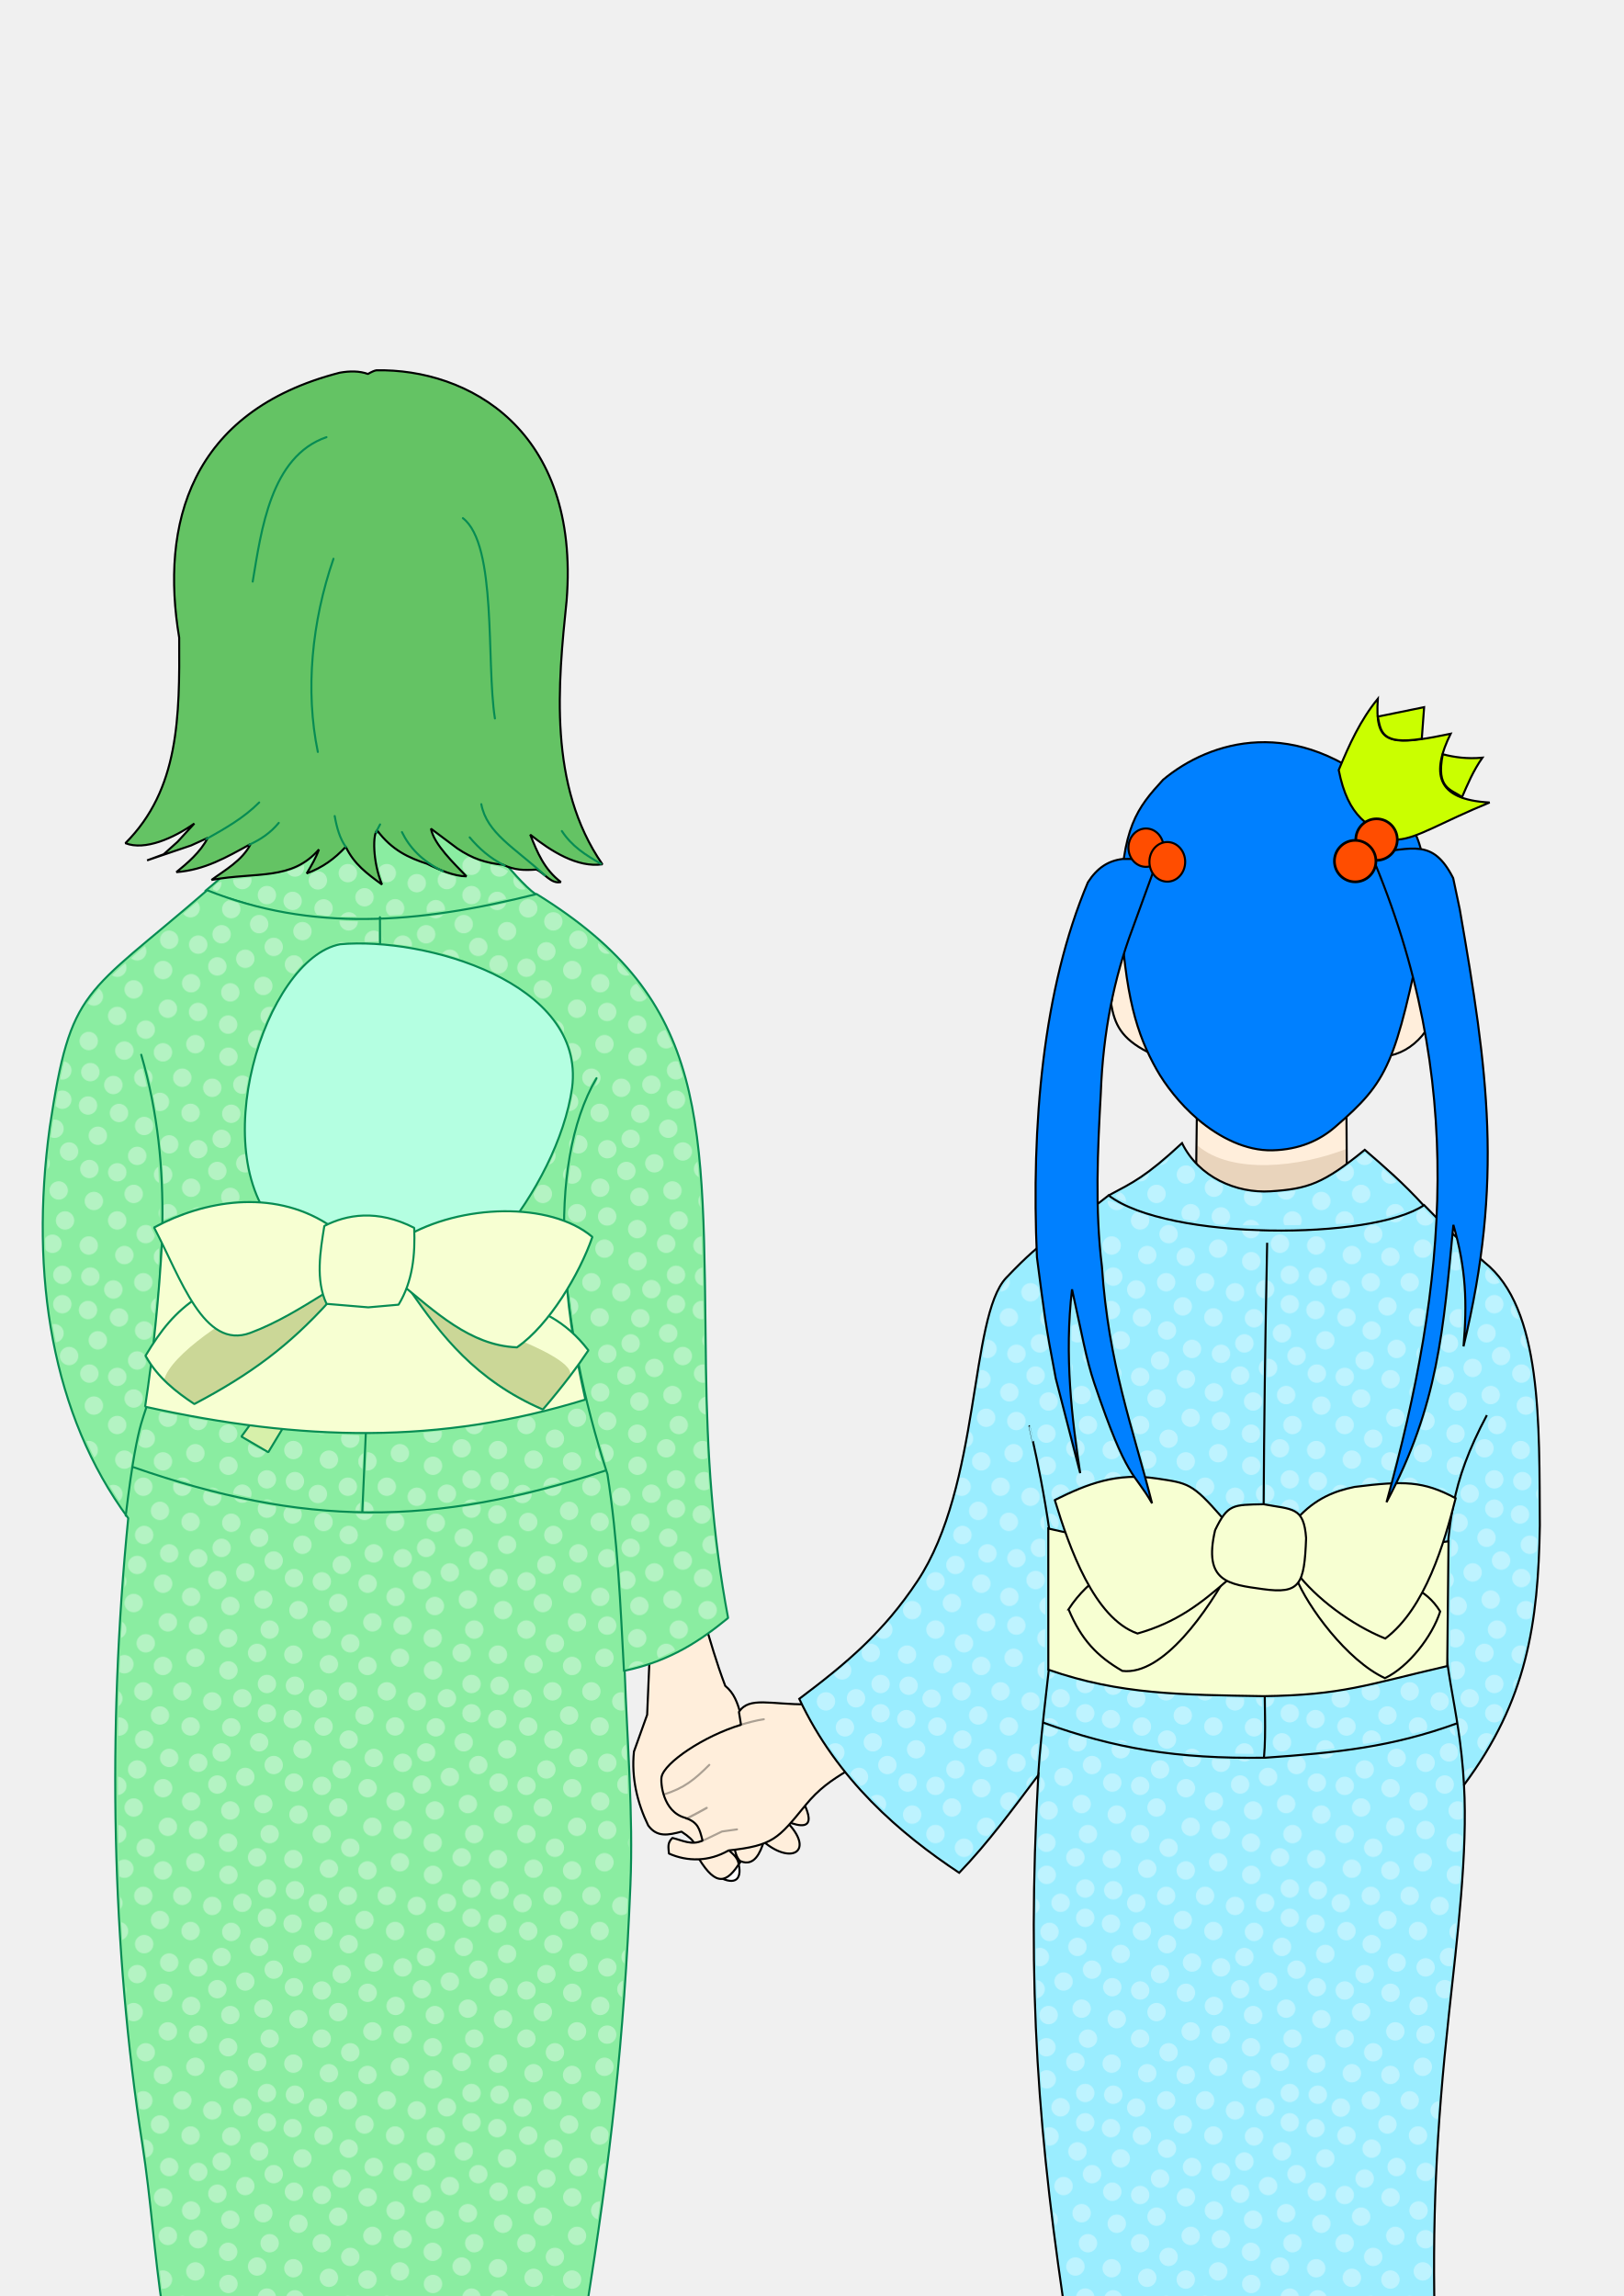
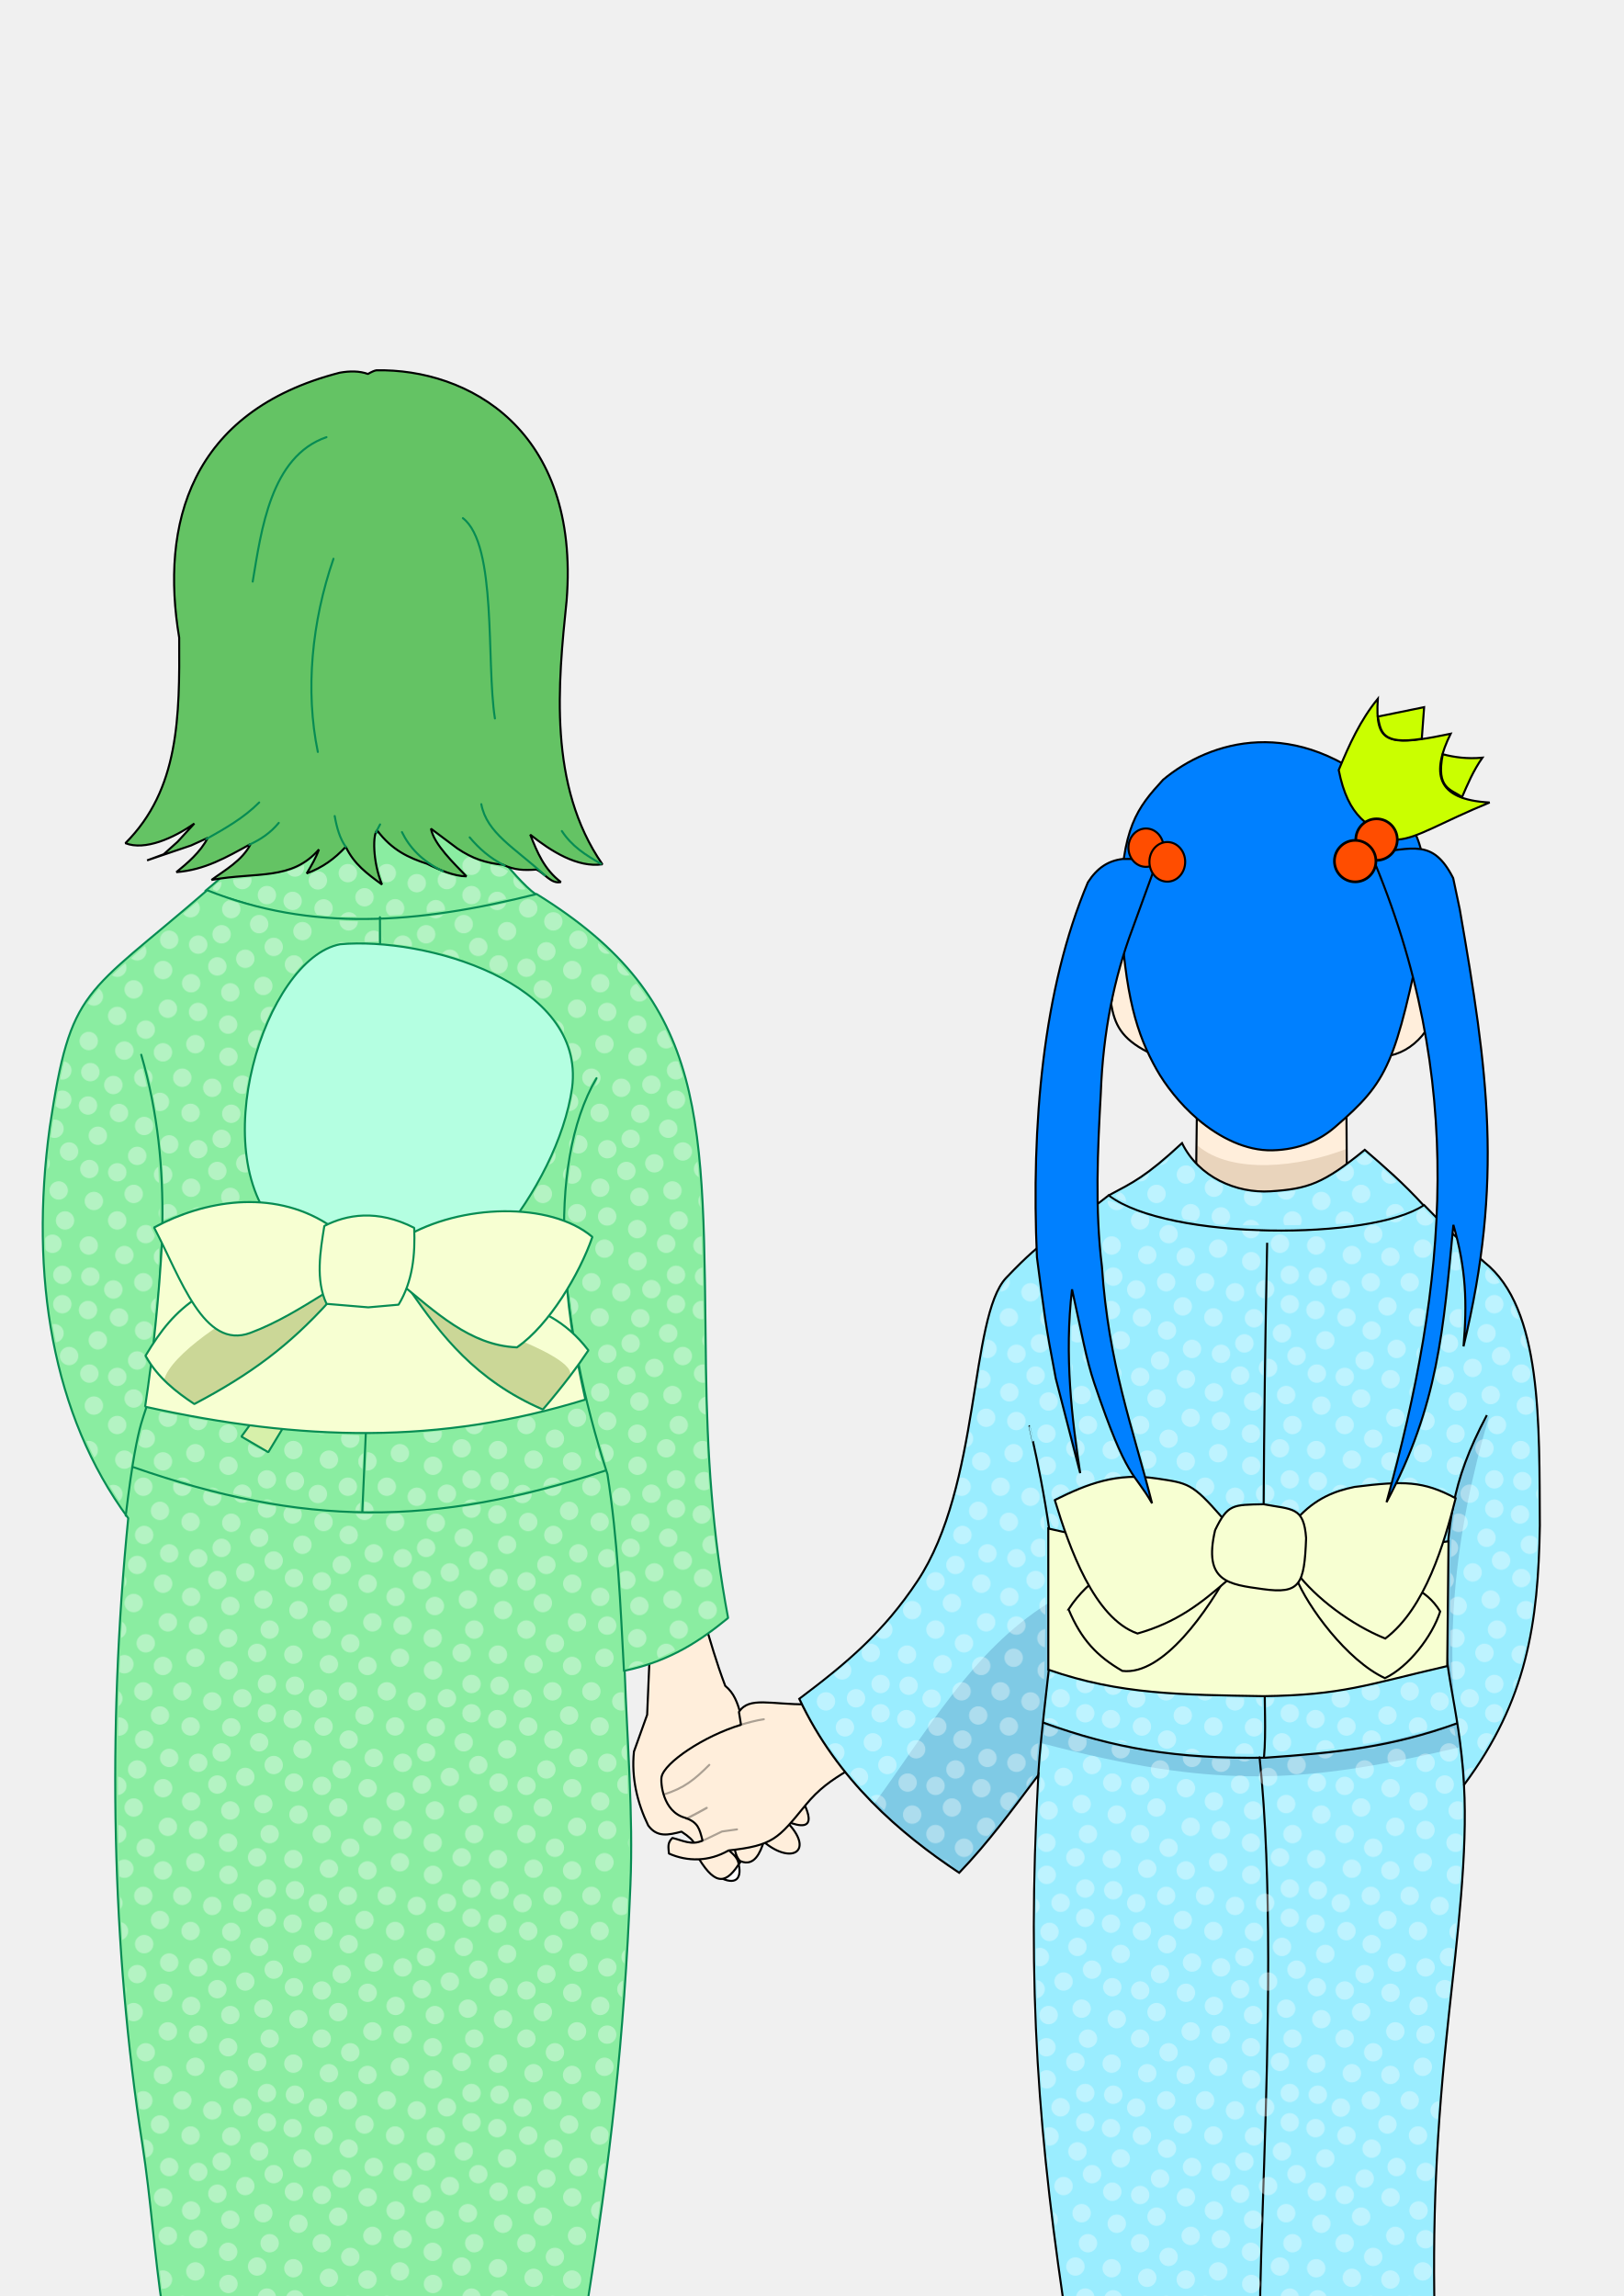
<svg xmlns="http://www.w3.org/2000/svg" xml:space="preserve" width="210mm" height="297mm" viewBox="0 0 210 297">
  <defs>
    <pattern id="a" width="10" height="10" patternTransform="scale(10)" patternUnits="userSpaceOnUse">
      <circle cx="2.567" cy=".81" r=".45" style="fill:#fff;stroke:none" />
      <circle cx="3.048" cy="2.33" r=".45" style="fill:#fff;stroke:none" />
      <circle cx="4.418" cy="2.415" r=".45" style="fill:#fff;stroke:none" />
      <circle cx="1.844" cy="3.029" r=".45" style="fill:#fff;stroke:none" />
      <circle cx="6.08" cy="1.363" r=".45" style="fill:#fff;stroke:none" />
      <circle cx="5.819" cy="4.413" r=".45" style="fill:#fff;stroke:none" />
      <circle cx="4.305" cy="4.048" r=".45" style="fill:#fff;stroke:none" />
      <circle cx="5.541" cy="3.045" r=".45" style="fill:#fff;stroke:none" />
      <circle cx="4.785" cy="5.527" r=".45" style="fill:#fff;stroke:none" />
      <circle cx="2.667" cy="5.184" r=".45" style="fill:#fff;stroke:none" />
      <circle cx="7.965" cy="1.448" r=".45" style="fill:#fff;stroke:none" />
      <circle cx="7.047" cy="5.049" r=".45" style="fill:#fff;stroke:none" />
      <circle cx="4.34" cy=".895" r=".45" style="fill:#fff;stroke:none" />
      <circle cx="7.125" cy=".34" r=".45" style="fill:#fff;stroke:none" />
      <circle cx="7.125" cy="10.34" r=".45" style="fill:#fff;stroke:none" />
      <circle cx="9.55" cy="1.049" r=".45" style="fill:#fff;stroke:none" />
      <circle cx="7.006" cy="2.689" r=".45" style="fill:#fff;stroke:none" />
      <circle cx="8.909" cy="2.689" r=".45" style="fill:#fff;stroke:none" />
      <circle cx="9.315" cy="4.407" r=".45" style="fill:#fff;stroke:none" />
      <circle cx="7.82" cy="3.87" r=".45" style="fill:#fff;stroke:none" />
      <circle cx="8.27" cy="5.948" r=".45" style="fill:#fff;stroke:none" />
      <circle cx="7.973" cy="7.428" r=".45" style="fill:#fff;stroke:none" />
      <circle cx="9.342" cy="8.072" r=".45" style="fill:#fff;stroke:none" />
      <circle cx="8.206" cy="9.315" r=".45" style="fill:#fff;stroke:none" />
      <circle cx="9.682" cy="9.475" r=".45" style="fill:#fff;stroke:none" />
      <circle cx="-.318" cy="9.475" r=".45" style="fill:#fff;stroke:none" />
      <circle cx="9.688" cy="6.186" r=".45" style="fill:#fff;stroke:none" />
      <circle cx="-.312" cy="6.186" r=".45" style="fill:#fff;stroke:none" />
      <circle cx="3.379" cy="6.296" r=".45" style="fill:#fff;stroke:none" />
      <circle cx="2.871" cy="8.204" r=".45" style="fill:#fff;stroke:none" />
      <circle cx="4.59" cy="8.719" r=".45" style="fill:#fff;stroke:none" />
      <circle cx="3.181" cy="9.671" r=".45" style="fill:#fff;stroke:none" />
      <circle cx="3.181" cy="-.329" r=".45" style="fill:#fff;stroke:none" />
      <circle cx="5.734" cy="7.315" r=".45" style="fill:#fff;stroke:none" />
      <circle cx="6.707" cy="6.513" r=".45" style="fill:#fff;stroke:none" />
      <circle cx="5.73" cy="9.67" r=".45" style="fill:#fff;stroke:none" />
      <circle cx="5.73" cy="-.33" r=".45" style="fill:#fff;stroke:none" />
      <circle cx="6.535" cy="8.373" r=".45" style="fill:#fff;stroke:none" />
      <circle cx="4.37" cy="7.154" r=".45" style="fill:#fff;stroke:none" />
      <circle cx=".622" cy="7.25" r=".45" style="fill:#fff;stroke:none" />
      <circle cx=".831" cy="5.679" r=".45" style="fill:#fff;stroke:none" />
      <circle cx="1.257" cy="8.519" r=".45" style="fill:#fff;stroke:none" />
      <circle cx="1.989" cy="6.877" r=".45" style="fill:#fff;stroke:none" />
      <circle cx=".374" cy="3.181" r=".45" style="fill:#fff;stroke:none" />
      <circle cx="10.374" cy="3.181" r=".45" style="fill:#fff;stroke:none" />
      <circle cx="1.166" cy="1.664" r=".45" style="fill:#fff;stroke:none" />
      <circle cx="1.151" cy=".093" r=".45" style="fill:#fff;stroke:none" />
      <circle cx="1.151" cy="10.093" r=".45" style="fill:#fff;stroke:none" />
      <circle cx="1.302" cy="4.451" r=".45" style="fill:#fff;stroke:none" />
      <circle cx="3.047" cy="3.763" r=".45" style="fill:#fff;stroke:none" />
    </pattern>
  </defs>
  <g style="opacity:1">
    <g style="opacity:1;display:inline">
      <path d="M92.961 242.783c2.165 1.18 3.146.294 2.474-2.028-.65.168-2.218 1.147-2.474 2.028z" style="opacity:1;display:inline;fill:#fff;fill-opacity:1;stroke:#000;stroke-width:.265;stroke-linecap:round;stroke-linejoin:bevel;stroke-miterlimit:555;stroke-dasharray:none;stroke-opacity:1" />
      <path d="m84.052 213.49-.354 8.324-1.708 4.765c-.341 3.376.415 6.603 1.843 9.55 1.148 1.591 2.63 1.243 4.308.805 2 1.314 1.81 1.776 2.294 3.57 2.173 3.487 3.569 3.213 5.353.253 1.773.743 2.56-1.15 2.982-2.517 3.702 3.093 6.679 1.13 2.892-2.667 8.742 3.605-4.794-12.27-5.867-13.863-.446-1.494-.827-2.667-1.998-3.637-1.191-3.16-1.846-5.55-2.822-8.78z" style="opacity:1;fill:#ffeedb;fill-opacity:1;stroke:#000;stroke-width:.265;stroke-linecap:round;stroke-linejoin:bevel;stroke-miterlimit:555;stroke-dasharray:none;stroke-opacity:1" />
      <path d="M95.785 240.813c-.606-.601-.693-1.328-.832-2.043l-1.053.255c.645.618 1.544 1.161 1.626 2.114z" style="opacity:1;fill:#fff;fill-opacity:.298;stroke:#000;stroke-width:.265;stroke-linecap:round;stroke-linejoin:bevel;stroke-miterlimit:555;stroke-dasharray:none;stroke-opacity:1" />
    </g>
    <g>
      <path d="M32.678 109.428c-1.317 1.444-3.014 3.285-6.158 5.844 16.74 5.177 27.227 8.523 43.014.502-1.562-.483-8.862-9.562-8.057-9.463z" style="opacity:1;fill:#8aeda1;fill-opacity:1;stroke:#078c53;stroke-width:.265;stroke-linecap:round;stroke-linejoin:bevel;stroke-miterlimit:555" />
      <path d="M26.794 115.157C10.81 129.006 9.19 127.499 6.43 145.834c-2.613 19.192.338 37.26 10.154 50.555-2.755 27.589-2.105 55.8 1.818 80.925 1.116 7.147 1.559 14.38 2.649 21.53l54.726.268c3.158-19.688 4.944-35.392 5.758-55.268.38-9.26-.419-18.464-.742-27.725 5.99-1.27 9.907-3.993 13.375-6.826-2.034-10.721-2.717-21.548-2.86-32.422-.425-32.132.655-47.288-21.905-61.22-15.465 3.892-29.148 4.876-42.608-.494z" style="opacity:1;fill:#8aeda1;fill-opacity:1;stroke:#078c53;stroke-width:.265;stroke-linecap:round;stroke-linejoin:bevel;stroke-miterlimit:555" />
      <path d="m49.14 118.645.103 23.48-2.382 53.399" style="opacity:1;fill:none;fill-opacity:1;stroke:#078c53;stroke-width:.265;stroke-linecap:round;stroke-linejoin:bevel;stroke-miterlimit:555;stroke-dasharray:none" />
      <path d="M18.268 136.438c4.393 15.223 2.57 28.7.958 43.945-.369 3.49-1.257 1.446-2.965 15.676" style="opacity:1;fill:none;fill-opacity:1;stroke:#078c53;stroke-width:.265;stroke-linecap:round;stroke-linejoin:bevel;stroke-miterlimit:555" />
      <path d="M77.147 139.472c-6.65 11.367-4.819 31.953 1.419 51.228 1.326 8.433 1.68 16.935 2.134 25.445" style="opacity:1;fill:none;fill-opacity:1;stroke:#078c53;stroke-width:.265;stroke-linecap:round;stroke-linejoin:bevel;stroke-miterlimit:555" />
      <g style="opacity:1">
        <path d="M43.997 122.144c-9.743 1.864-17.845 27.617-7.534 37.313l28.153.703c4.648-5.628 8.43-12.856 9.376-19.446 1.753-13.69-19.162-19.547-29.995-18.57z" style="opacity:1;fill:#b4ffe1;fill-opacity:1;stroke:#078c53;stroke-width:.265;stroke-linecap:round;stroke-linejoin:bevel;stroke-miterlimit:555" />
        <path d="m32.845 183.607-1.623 2.221 3.478 2.026 2.496-4.137z" style="opacity:1;fill:#d7f0aa;fill-opacity:1;stroke:#078c53;stroke-width:.265;stroke-linecap:round;stroke-linejoin:bevel;stroke-miterlimit:555" />
      </g>
      <path d="M18.768 181.964c20.316 4.492 38.132 4.893 56.94-.924-1.54-6.984-2.439-12.338-2.662-19.407l-52.077-1.24c-.37 7.163-1.208 15.118-2.2 21.57z" style="opacity:1;fill:#f7ffd2;fill-opacity:1;stroke:#078c53;stroke-width:.265;stroke-linecap:round;stroke-linejoin:bevel;stroke-miterlimit:555" />
      <g style="opacity:1">
        <g>
          <path d="M25.758 167.675c-3.138 2.037-4.964 4.393-6.94 7.7 1.538 2.814 4.027 4.737 6.318 6.243 7.334-3.858 12.267-7.57 17.414-13.244l-.207-1.413s-16.545 1.037-16.585.714z" style="color:#000;fill:#f7ffd2;stroke-width:.265;stroke-linecap:round;stroke-linejoin:bevel;stroke-miterlimit:555;-inkscape-stroke:none" />
          <path d="M42.127 168.537c.527.255-3.083 3.677-7.24 6.853-4.156 3.175-8.86 6.103-9.64 6.084-1.82-.856-3.32-2.45-4.012-3.003 1.69-6.437 29.963-20.245 20.892-9.934z" style="opacity:1;fill:#cbd797;stroke:none;stroke-width:1;stroke-linecap:round;stroke-opacity:1" />
          <path d="M42.334 166.828s-4.135.26-8.275.479c-2.07.11-4.143.21-5.698.261a52.65 52.65 0 0 1-1.879.037 7.202 7.202 0 0 1-.521-.017c-.058-.005-.1-.011-.121-.016-.01-.002-.016-.004-.008 0 .004.002.011.005.023.018a.105.105 0 0 1 .02.025c.006.012.014.044.014.043l-.203-.093c-3.158 2.05-5 4.428-6.98 7.742l-.005.13c1.555 2.845 4.064 4.781 6.362 6.292l.134.006c7.344-3.863 12.295-7.588 17.451-13.272l.034-.107-.207-1.414zm-.104.274.18 1.224c-5.105 5.619-10.006 9.303-17.267 13.131-2.247-1.482-4.653-3.365-6.163-6.084 1.94-3.236 3.744-5.544 6.8-7.543.044.01.094.016.16.022.13.01.31.016.54.017a51.84 51.84 0 0 0 1.891-.037c1.559-.052 3.63-.152 5.701-.262 4.082-.215 8.04-.461 8.158-.468z" style="color:#000;fill:#078c53;stroke-linecap:round;stroke-linejoin:bevel;stroke-miterlimit:555;-inkscape-stroke:none" />
        </g>
        <g>
          <path d="M42.318 158.37c-7.22-4.612-16.105-2.998-22.44.438 3.47 6.564 6.406 15.89 12.458 13.635 3.528-1.314 6.72-3.332 9.466-5.022z" style="color:#000;fill:#f7ffd2;stroke-width:.265;stroke-linecap:round;stroke-linejoin:bevel;stroke-miterlimit:555;-inkscape-stroke:none" transform="translate(.049 -.03)" />
          <path d="M30.762 155.438c-3.939.257-7.765 1.527-10.948 3.253l-.052.178c1.73 3.273 3.33 7.248 5.267 10.137.969 1.444 2.022 2.62 3.23 3.297 1.21.676 2.58.839 4.124.263 3.545-1.32 6.743-3.343 9.488-5.033l.063-.105.515-9.051-.06-.12c-3.637-2.322-7.689-3.077-11.627-2.82Zm.01.265c3.87-.254 7.842.488 11.41 2.746l-.508 8.895c-2.735 1.683-5.897 3.675-9.385 4.974-1.482.552-2.748.398-3.9-.246-1.152-.643-2.185-1.787-3.14-3.213-1.89-2.816-3.477-6.717-5.192-9.984 3.13-1.68 6.866-2.92 10.715-3.172z" style="color:#000;display:inline;fill:#078c53;stroke-linecap:round;stroke-linejoin:bevel;stroke-miterlimit:555;-inkscape-stroke:none" transform="translate(.049 -.03)" />
        </g>
        <g>
          <path d="M52.94 166.788c4.105 5.904 8.48 11.734 17.27 15.548 2.652-3.095 4.546-5.64 5.892-7.664-5.829-7.634-13.934-6.544-23.163-7.884z" style="color:#000;fill:#f7ffd2;stroke-width:.265;stroke-linecap:round;stroke-linejoin:bevel;stroke-miterlimit:555;-inkscape-stroke:none" />
          <path d="M53.618 167.685c4.77 6.333 9.22 11.848 16.588 14.68l3.109-3.945c1.932-1.366-2.804-3.666-5.506-4.811z" style="opacity:1;fill:#cbd797;stroke-width:1;stroke-linecap:round" />
          <path d="m52.94 166.656-.02.254-.088-.047c4.107 5.907 8.506 11.767 17.326 15.594l.153-.035c2.655-3.099 4.553-5.647 5.902-7.676l-.006-.154c-2.934-3.843-6.456-5.499-10.383-6.352-3.927-.853-8.261-.915-12.865-1.584v.01zm.283.295c4.507.63 8.742.723 12.545 1.549 3.861.839 7.28 2.448 10.162 6.18-1.325 1.986-3.18 4.473-5.756 7.486-8.574-3.75-12.912-9.42-16.951-15.215z" style="color:#000;fill:#078c53;stroke-linecap:round;stroke-linejoin:bevel;stroke-miterlimit:555;-inkscape-stroke:none" />
        </g>
        <g>
          <path d="M52.207 160.108c7.332-4.406 19.014-4.699 24.413-.104-1.63 4.718-5.564 11.382-9.754 14.287-6.109-.228-10.685-4.724-15.193-8.362 0 0 .732-5.751.534-5.821z" style="color:#000;display:inline;fill:#f7ffd2;stroke-width:.265;stroke-linecap:round;stroke-linejoin:bevel;stroke-miterlimit:555;-inkscape-stroke:none" />
          <path d="M65.137 156.549c-4.534.05-9.307 1.227-12.998 3.445l.023.238c-.064-.022-.064-.056-.064-.058l.004.027c.004.036.008.097.007.176 0 .158-.015.387-.035.66a62.12 62.12 0 0 1-.191 1.994c-.158 1.445-.342 2.881-.342 2.881l.049.12c4.5 3.631 9.1 8.161 15.271 8.392l.08-.024c4.236-2.937 8.164-9.61 9.803-14.353l-.039-.145c-2.736-2.329-7.034-3.403-11.568-3.353zm.004.264c4.45-.05 8.647 1.015 11.314 3.24-1.634 4.673-5.523 11.226-9.629 14.095-5.998-.246-10.528-4.65-15.014-8.277.01-.07.18-1.402.334-2.812.08-.724.153-1.45.194-2.002.02-.276.032-.508.033-.678 0-.08-.002-.141-.008-.195 3.63-2.157 8.319-3.322 12.776-3.372z" style="color:#000;fill:#078c53;stroke-linecap:round;stroke-linejoin:bevel;stroke-miterlimit:555;-inkscape-stroke:none" />
        </g>
        <path d="M41.947 158.585c-.526 3.265-1.163 6.984.285 10.074l5.401.453 3.914-.345c1.838-3.014 2.165-6.483 2.023-9.94-4.805-2.445-8.754-1.711-11.623-.242z" style="opacity:1;fill:#f7ffd2;fill-opacity:1;stroke:#078c53;stroke-width:.265;stroke-linecap:round;stroke-linejoin:bevel;stroke-miterlimit:555" />
      </g>
      <path d="M78.338 190.218c-22.38 7.344-39.07 7.244-61.074-.427" style="opacity:1;fill:none;fill-opacity:1;stroke:#078c53;stroke-width:.263;stroke-linecap:round;stroke-linejoin:bevel;stroke-miterlimit:555;stroke-dasharray:none" />
      <g style="opacity:1">
        <path d="m128.888 1128.75-48.612-.269-.641-5.24c-.353-2.883-2-17.166-3.659-31.741-1.66-14.575-4.555-37.3-6.434-50.5-8.76-61.516-11.838-105.784-11.858-170.5-.012-43.053.912-67.657 3.927-104.5.855-10.45 1.57-20.575 1.587-22.5.017-1.925.493-8.362 1.056-14.303.804-8.469 1.322-10.69 2.399-10.277.755.29 7.105 2.319 14.11 4.509 70.579 22.062 126.483 22.457 199.094 1.405 8.447-2.449 15.51-4.3 15.696-4.114 1.432 1.431 4.96 36.132 6.993 68.78 4.223 67.814 5.537 107.992 4.413 134.847-2.624 62.631-8.231 119.047-18.578 186.903l-2.782 18.25-54.05-.24c-29.727-.132-75.924-.362-102.66-.51z" style="opacity:.358;fill:url(#a);fill-opacity:1;stroke:none;stroke-width:3.78;stroke-linecap:round" transform="scale(.26458)" />
        <path d="M305.995 814.75c-.003-.412-.668-11.55-1.48-24.75-2.657-43.242-5.22-65.257-9.006-77.353-3.137-10.025-8.068-28.775-9.982-37.953-1.52-7.288-1.517-7.315.951-10.947 2.731-4.02 2.906-3.464-3.249-10.354-1.842-2.062-2.59-4.673-3.581-12.5L278.396 631l4.713-9.09c2.593-4.998 5.294-11.022 6.002-13.385 1.257-4.198 1.22-4.349-1.587-6.587-1.58-1.26-4.659-3.097-6.84-4.08l-3.967-1.79.596-11.034c1.03-19.084 5.833-38.957 12.709-52.577 2.138-4.236 2.612-5.957 1.64-5.957-1.532 0-6.454 10.213-9.572 19.863-3.872 11.985-7.09 31.713-7.09 43.468 0 5.205-.202 5.802-1.75 5.177-.963-.389-5.194-1.4-9.404-2.246l-7.654-1.54 3.89-6.357c10.198-16.66 17.997-36.527 20.156-51.345 4.072-27.936-14.5-50.463-52.738-63.969-10.38-3.666-22.385-6.589-31-7.547-9.813-1.092-9.64-.965-9.3-6.837l.3-5.167 10-.71c14.1-1.002 29.39-3.34 48.31-7.389l16.31-3.49 3.69 2.22c9.582 5.767 26.63 19.584 35.268 28.582 19.198 20.002 30.042 41.309 35.774 70.287 4.778 24.156 5.903 41.6 7.127 110.5 1.173 66.006 2.237 82.912 7.565 120.166 1.35 9.442 2.718 17.853 3.04 18.692.41 1.068-1.776 3.276-7.286 7.361-9.694 7.188-21.377 13.348-31.717 16.723-8.424 2.75-9.578 2.968-9.586 1.808z" style="opacity:.358;fill:url(#a);fill-opacity:1;stroke:none;stroke-width:3.78;stroke-linecap:round" transform="scale(.26458)" />
        <path d="M178.54 726.405c.296-6.823.782-15.217 1.079-18.655l.54-6.25h6.22c21.597 0 55.77-4.745 81.621-11.333 9.625-2.453 17.612-4.357 17.75-4.23.137.126 2.048 6.789 4.246 14.805 2.198 8.017 4.235 15.195 4.525 15.953.62 1.616-8.682 4.83-29.521 10.199-26.292 6.775-48.004 10.145-72.537 11.26L178 738.81zm-21.04 10.983c-23.738-2.22-50.942-7.944-76.066-16.004l-15.632-5.014.66-3.685c1.33-7.43 4.622-20.724 5.466-22.08.73-1.17 3.001-.973 14.22 1.238 12.106 2.386 31.193 5.643 33.125 5.653.425.002.027 1.143-.885 2.535-.913 1.392-1.485 2.696-1.273 2.898 2.052 1.951 13.315 7.62 14.35 7.223.739-.284 2.624-2.823 4.189-5.643 2.529-4.556 3.144-5.07 5.52-4.608 1.47.285 10.355.83 19.744 1.211l17.072.693-.53 10.098c-.291 5.553-.78 13.81-1.085 18.347l-.555 8.25-4.66-.135c-2.563-.074-8.71-.514-13.66-.977Zm4-289.513c-9.628-.768-26.313-3.424-34.122-5.432-11.236-2.888-23.378-6.976-23.378-7.87 0-.42.82-1.506 1.823-2.413 1.321-1.195 5.822-2.052 16.327-3.108 14.916-1.5 22.3-3.336 27.1-6.738 3-2.128 3.527-1.425 1.218 1.627-4.79 6.333 4.444 3.652 13.51-3.922l4.337-3.624 4.455 5.093c5.091 5.819 13.077 12.225 14.299 11.47.453-.28.137-2.41-.702-4.734-.84-2.323-1.787-7.812-2.105-12.198l-.579-7.975 4.909 4.364c4.623 4.111 8.38 6.143 22.982 12.425 6.874 2.959 16.1 5.32 17.054 4.365.35-.35-1.702-3.194-4.56-6.32-6.61-7.233-10.482-12.305-9.864-12.922.265-.266 2.468 1.033 4.895 2.887 6.523 4.98 14.302 8.63 21.695 10.176 6.023 1.26 7.021 1.861 12.303 7.412 3.161 3.322 5.445 6.224 5.075 6.45-1.084.661-28.038 6.342-35.672 7.518-18.862 2.907-47.58 4.54-61 3.469z" style="opacity:.358;fill:url(#a);fill-opacity:1;stroke:none;stroke-width:3.78;stroke-linecap:round" transform="scale(.26458)" />
        <path d="M55.335 729.266c-30.83-49.434-40.672-116.83-27.874-190.881 5.696-32.962 10.97-45.33 25.532-59.89 3.579-3.578 15.282-13.882 26.007-22.897 10.725-9.015 20.18-16.973 21.012-17.684 1.256-1.074 3.287-.704 12 2.188 18.72 6.214 44.948 10.358 65.738 10.388l7.25.01v9.784l-11.25.361c-10.233.329-11.69.62-16.125 3.223-7.428 4.362-12.137 9.093-18.466 18.556-9.555 14.285-16.447 33.259-19.242 52.971-2.211 15.602-.132 38.44 4.476 49.151.56 1.303-1.033 1.736-10.114 2.747-10.831 1.207-19.29 3.245-29.029 6.994l-5.25 2.02v-12.16c0-12.73-1.833-31.238-4.52-45.647-2.231-11.962-5.536-24-6.59-24-1.167 0-1.308-.894 2.069 13.173 4.378 18.245 6.093 31.257 6.748 51.212.582 17.709.565 17.9-1.665 19.583l-2.252 1.7 2.196 4.305c2.15 4.213 2.171 4.642 1.025 19.916-1.852 24.655-2.764 31.026-4.978 34.78-1.807 3.061-1.878 3.734-.65 6.135 1.188 2.322 1.135 4.36-.383 14.696-.969 6.6-2.476 14.397-3.35 17.327-.873 2.93-2.743 12.83-4.154 22s-2.665 17.018-2.786 17.439c-.121.42-2.54-2.954-5.375-7.5z" style="opacity:.358;fill:url(#a);fill-opacity:1;stroke:none;stroke-width:3.78;stroke-linecap:round" transform="scale(.26458)" />
      </g>
    </g>
    <g>
      <path d="M47.587 48.373c-1.098-.395-2.337-.4-3.663-.16C24.497 53.22 20.732 67.91 23.175 82.489c.065 10.297-.001 19.618-6.955 26.582 2.515 1.005 6.27-.67 8.918-2.546l-2.174 2.365-1.795 1.613-2.149.794 5.695-1.933 2.158-.983c-.935 1.842-2.683 3.312-4.065 4.435 3.68-.284 6.466-1.91 9.613-3.642-1.071 2.149-3.425 3.432-5.065 4.652 5.83-1.075 10.348.127 13.893-3.944-.355 1.018-.952 2.057-1.58 3.098 2.086-.78 3.574-1.87 5.049-3.443 1.091 2.26 2.73 3.453 4.685 4.884-1.238-3.02-1.19-6.63-.62-6.998 1.888 2.53 4.081 3.553 6.457 4.313 1.567.8 3.533 1.616 5.086 1.623-1.593-1.662-4.217-4.152-4.589-6.166l3.426 2.566c1.923 1.3 3.671 1.889 5.9 2.1 1.483.709 2.73.737 4.303.622 1.073.488 1.942 1.911 3.17 1.617-2.163-1.653-3.05-3.848-3.959-6.134 2.721 2.169 6.11 4.3 9.336 3.837-7.047-10.185-5.741-23.37-4.63-34.111 1.77-22.226-12.851-30.012-24.602-29.791-.267.038-.649.217-1.094.474z" style="opacity:1;fill:#64c364;fill-opacity:1;stroke:#000;stroke-width:.265;stroke-linecap:round;stroke-linejoin:bevel;stroke-miterlimit:555;stroke-dasharray:none;stroke-opacity:1" />
      <g>
        <path d="M33.52 103.803c-2.013 2.022-4.397 3.354-6.85 4.74" style="opacity:1;fill:none;fill-opacity:1;stroke:#078c53;stroke-width:.265;stroke-linecap:round;stroke-linejoin:bevel;stroke-miterlimit:555;stroke-dasharray:none;stroke-opacity:1" />
        <path d="M36.052 106.444c-1.094 1.321-2.306 2.115-3.81 2.828" style="opacity:1;fill:none;fill-opacity:1;stroke:#078c53;stroke-width:.265;stroke-linecap:round;stroke-linejoin:bevel;stroke-miterlimit:555;stroke-dasharray:none;stroke-opacity:1" />
        <path d="M43.288 105.56c.267 1.505.663 2.907 1.443 4.003" style="opacity:1;fill:none;fill-opacity:1;stroke:#078c53;stroke-width:.265;stroke-linecap:round;stroke-linejoin:bevel;stroke-miterlimit:555;stroke-dasharray:none;stroke-opacity:1" />
        <path d="m49.158 106.642-.539 1.02" style="opacity:1;fill:none;fill-opacity:1;stroke:#078c53;stroke-width:.265;stroke-linecap:round;stroke-linejoin:bevel;stroke-miterlimit:555;stroke-dasharray:none;stroke-opacity:1" />
        <path d="M51.986 107.636c.937 1.938 2.587 3.769 5.286 5.046" style="opacity:1;fill:none;fill-opacity:1;stroke:#078c53;stroke-width:.265;stroke-linecap:round;stroke-linejoin:bevel;stroke-miterlimit:555;stroke-dasharray:none;stroke-opacity:1" />
        <path d="M60.747 108.32c1.165 1.384 2.586 2.688 4.527 3.646" style="opacity:1;fill:none;fill-opacity:1;stroke:#078c53;stroke-width:.265;stroke-linecap:round;stroke-linejoin:bevel;stroke-miterlimit:555;stroke-dasharray:none;stroke-opacity:1" />
        <path d="M62.248 104.025c.719 3.764 4.294 5.609 8.223 9.21" style="opacity:1;fill:none;fill-opacity:1;stroke:#078c53;stroke-width:.265;stroke-linecap:round;stroke-linejoin:bevel;stroke-miterlimit:555;stroke-dasharray:none;stroke-opacity:1" />
        <path d="M72.666 107.5c1.317 1.991 3.029 3.073 5.073 4.248" style="opacity:1;fill:none;fill-opacity:1;stroke:#078c53;stroke-width:.265;stroke-linecap:round;stroke-linejoin:bevel;stroke-miterlimit:555;stroke-dasharray:none;stroke-opacity:1" />
        <path d="M42.223 56.55c-7.218 2.483-8.428 12.027-9.54 18.683" style="opacity:1;fill:none;stroke:#078c53;stroke-width:.265;stroke-linecap:round;stroke-linejoin:bevel;stroke-miterlimit:555" />
        <path d="M43.13 72.28c-2.815 8.145-3.67 17.047-2.024 24.987" style="opacity:1;fill:none;stroke:#078c53;stroke-width:.265;stroke-linecap:round;stroke-linejoin:bevel;stroke-miterlimit:555" />
        <path d="M59.869 67.024c4.456 3.451 2.993 18.63 4.14 25.911" style="opacity:1;fill:none;stroke:#078c53;stroke-width:.265;stroke-linecap:round;stroke-linejoin:bevel;stroke-miterlimit:555" />
      </g>
    </g>
  </g>
  <g>
    <g>
      <path d="m154.814 142.553-.12 9.722c2.05 2 4.959 2.404 9.742 2.402 3.303-.15 6.83.359 9.754-2.563l-.058-9.946z" style="color:#000;fill:#ffeedb;stroke-width:.265;-inkscape-stroke:none" />
      <path d="M154.648 150.3c5.74 6.478 15.782 3.445 19.519.208.02-1.132.093-1.311.015-1.913-6.011 2.372-14.85 3.392-19.274-.395z" style="fill:#e9d4bc;fill-opacity:1;stroke:none;stroke-width:1;stroke-linecap:round;stroke-opacity:1" />
      <path d="m174.264 142.033-19.58.39-.002.128-.122 9.78.041.038c2.089 2.038 5.044 2.442 9.834 2.44h.006c1.643-.075 3.355.017 5.034-.243 1.678-.26 3.325-.876 4.808-2.359l.04-.039zm-.264.27.059 9.744c-1.431 1.413-2.995 2.006-4.623 2.258-1.64.253-3.342.165-5 .24-4.748.002-7.6-.403-9.61-2.336l.117-9.525z" style="color:#000;display:inline;fill:#000;-inkscape-stroke:none" />
    </g>
    <g style="opacity:1">
      <path d="M104.41 220.463c-4.671.054-7.539-1.052-8.84.988l.267 1.66c-4.834 1.464-9.907 4.902-10.273 6.739-.143.717.133 4.479 3.029 5.287 1.71.59 1.858 1.39 2.271 2.945-1.39.677-2.614-.033-3.9-.336-.667.666-.51 1.141-.451 2.019 2.378 1.057 5.169 1.075 7.715-.4 5.776-.635 6.416-1.53 9.93-5.83 1.757-2.152 3.366-3.241 5.455-4.499z" style="opacity:1;fill:#ffeedb;fill-opacity:1;stroke:#000;stroke-width:.265;stroke-linecap:round;stroke-linejoin:bevel;stroke-miterlimit:555;stroke-dasharray:none;stroke-opacity:1" />
      <path d="m90.733 238.185 2.643-1.27 1.944-.274" style="opacity:.33;fill:#ffeedb;fill-opacity:1;stroke:#000;stroke-width:.265;stroke-linecap:round;stroke-linejoin:bevel;stroke-miterlimit:555;stroke-dasharray:none;stroke-opacity:1" />
      <path d="M88.777 235.256a58.242 58.242 0 0 0 2.622-1.393" style="opacity:.33;fill:#ffeedb;fill-opacity:1;stroke:#000;stroke-width:.286;stroke-linecap:round;stroke-linejoin:bevel;stroke-miterlimit:555;stroke-dasharray:none;stroke-opacity:1" />
      <path d="M85.883 232.11c2.588-.783 4.01-1.969 5.854-3.814" style="opacity:.33;fill:#ffeedb;fill-opacity:1;stroke:#000;stroke-width:.265;stroke-linecap:round;stroke-linejoin:bevel;stroke-miterlimit:555;stroke-dasharray:none;stroke-opacity:1" />
      <path d="M95.61 223.175c.998-.313 2.21-.647 3.178-.78" style="opacity:.33;fill:#ffeedb;fill-opacity:1;stroke:#000;stroke-width:.265;stroke-linecap:round;stroke-linejoin:bevel;stroke-miterlimit:555;stroke-dasharray:none;stroke-opacity:1" />
    </g>
    <g>
      <path d="M152.877 147.868c-4.722 4.373-6.315 5.073-9.467 6.754l.552 2.332 21.213 4.036 18.184-2.324.757-2.75c-2.653-2.908-5.085-5.003-7.606-7.18-5.352 4.378-7.36 5.058-12.194 5.367-4.412.282-9.294-1.833-11.439-6.235z" style="opacity:1;fill:#9aedff;fill-opacity:1;stroke:#000;stroke-width:.265;stroke-dasharray:none;stroke-opacity:1" />
-       <path d="M143.38 154.632c-7.309 5.758-7.637 4.77-13.258 10.67-4.754 5.088-3.266 26.865-11.468 39.22-4.387 6.608-9.12 10.596-15.282 15.23 4.919 10.487 13.06 17.446 20.684 22.506 3.774-3.918 6.965-8.294 10.23-12.629-1.525 27.458-.027 47.03 3.92 72.489l47.4.009c-.418-14.872.156-26.544 1.787-41.552 1.085-9.982 2.455-21.059 1.95-29.68 8.153-10.946 9.6-20.9 9.811-33.564-.085-13.118.34-28.105-7.162-34.048-5.123-4.667-2.965-2.444-7.806-7.4-6.674 4.585-33.154 4.598-40.805-1.251z" style="opacity:1;fill:#9aedff;fill-opacity:1;stroke:#000;stroke-width:.265;stroke-dasharray:none;stroke-opacity:1" />
+       <g>
+         <path d="M143.38 154.632c-7.309 5.758-7.637 4.77-13.258 10.67-4.754 5.088-3.266 26.865-11.468 39.22-4.387 6.608-9.12 10.596-15.282 15.23 4.919 10.487 13.06 17.446 20.684 22.506 3.774-3.918 6.965-8.294 10.23-12.629-1.525 27.458-.027 47.03 3.92 72.489l47.4.009c-.418-14.872.156-26.544 1.787-41.552 1.085-9.982 2.455-21.059 1.95-29.68 8.153-10.946 9.6-20.9 9.811-33.564-.085-13.118.34-28.105-7.162-34.048-5.123-4.667-2.965-2.444-7.806-7.4-6.674 4.585-33.154 4.598-40.805-1.251z" style="color:#000;fill:#9aedff;stroke-width:.265;-inkscape-stroke:none" />
+         <g>
+           <path d="M113.006 233.396c3.422 3.367 7.12 6.25 11.026 8.772 3.692-4.07 7.282-8.34 10.175-12.689.32-3.783.517-5.433 1.018-10.196.58-3.716.215-8.107.348-11.902-9.842 6.127-15.767 16.772-22.567 26.015z" style="opacity:1;fill:#7fcae5;fill-opacity:1;stroke:none;stroke-width:1;stroke-linecap:round;stroke-opacity:1" />
+           <path d="M135.086 222.758c17.568 7.12 37.16 5.087 53.292.121l.613 3.1c-20.28 4.743-31.538 5.555-54.457-.534z" style="fill:#7fcae5;fill-opacity:1;stroke:none;stroke-width:1;stroke-linecap:round;stroke-opacity:1" />
+           <path d="M192.63 183.065c-4.414 14.96-6.472 30.59-3.15 47.756.16-1.794-1.56-11.803-2.195-15.374-.176-3.855.095-10.47-.016-18.132 1.182-5.427 2.632-10.554 5.36-14.25z" style="fill:#7fcae5;fill-opacity:1;stroke:none;stroke-width:1;stroke-linecap:round;stroke-opacity:1" />
+         </g>
+         <path d="m143.334 154.5-.035.027c-3.651 2.876-5.555 4.066-7.258 5.28-1.703 1.213-3.202 2.45-6.016 5.404-1.223 1.309-2.016 3.642-2.675 6.6-.66 2.958-1.176 6.544-1.8 10.355-1.246 7.621-2.928 16.139-7.007 22.283-4.376 6.592-9.091 10.566-15.25 15.197l-.086.065.045.098c4.933 10.517 13.096 17.493 20.73 22.56l.092.06.076-.08c3.687-3.826 6.815-8.084 9.993-12.31-1.485 27.234.007 46.773 3.933 72.1l.016.111 47.65.01-.004-.137c-.418-14.866.157-26.529 1.787-41.533 1.083-9.964 2.449-21.023 1.95-29.658 8.143-10.954 9.601-20.941 9.812-33.598v-.004c-.042-6.557.043-13.588-.8-19.732-.845-6.144-2.618-11.412-6.413-14.418-5.107-4.652-2.956-2.437-7.793-7.389l-.078-.08-.092.063c-1.635 1.123-4.53 1.988-8.06 2.54-3.531.554-7.7.8-11.899.723-8.397-.154-16.924-1.63-20.691-4.51l-.035-.027zm.06.285c3.918 2.932 12.381 4.364 20.753 4.518 4.212.077 8.395-.173 11.945-.729 3.496-.547 6.354-1.393 8.066-2.535 4.682 4.792 2.667 2.717 7.744 7.342l.004.004.004.002c3.708 2.937 5.473 8.133 6.313 14.248.84 6.115.756 13.136.799 19.697-.211 12.653-1.652 22.565-9.785 33.485l-.028.039.002.047c.504 8.6-.864 19.674-1.95 29.658-1.625 14.962-2.196 26.626-1.786 41.433l-47.154-.008c-3.933-25.397-5.425-44.942-3.903-72.35l.024-.435-.262.348c-3.243 4.306-6.413 8.643-10.145 12.531-7.563-5.033-15.603-11.937-20.492-22.299 6.116-4.604 10.847-8.598 15.22-15.185 4.124-6.21 5.802-14.76 7.05-22.387.624-3.814 1.14-7.4 1.795-10.342s1.457-5.24 2.61-6.474c2.808-2.947 4.284-4.165 5.977-5.372 1.678-1.195 3.607-2.41 7.2-5.236z" style="color:#000;fill:#000;-inkscape-stroke:none" />
+       </g>
      <path d="M133.152 184.489c-.038-.025 2.806 11.193 3.408 21.576-.535 8.387-1.858 16.537-2.312 23.952" style="opacity:1;fill:none;fill-opacity:1;stroke:#000;stroke-width:.265;stroke-dasharray:none;stroke-opacity:1" />
      <path d="M192.304 183.06c-4.818 9.037-4.89 14.135-5.462 22.591-.662 9.761 1.91 14.436 2.502 25.239" style="opacity:1;fill:none;fill-opacity:1;stroke:#000;stroke-width:.265;stroke-dasharray:none;stroke-opacity:1" />
-       <path d="M163.886 160.758c-.212 10.003-.75 40.859-.292 57.173-.1 1.84.188 6.107-.12 9.433" style="opacity:1;fill:none;fill-opacity:1;stroke:#000;stroke-width:.265;stroke-dasharray:none;stroke-opacity:1" />
+       <g>
+         <path d="M162.906 227.322c3.304 31.368-2.106 82.188 1.105 80.964" style="fill:none;fill-opacity:1;stroke:#000;stroke-width:.265;stroke-linecap:round;stroke-dasharray:none;stroke-opacity:1" />
+         <path d="M163.886 160.758c-.212 10.003-.75 40.859-.292 57.173-.1 1.84.188 6.107-.12 9.433" style="opacity:1;fill:none;fill-opacity:1;stroke:#000;stroke-width:.265;stroke-dasharray:none;stroke-opacity:1" />
+       </g>
      <path d="M188.435 222.924c-8.46 3.084-15.508 3.786-24.773 4.446-11.55.16-19.472-1.19-28.746-4.545" style="opacity:1;fill:none;fill-opacity:1;stroke:#000;stroke-width:.265;stroke-dasharray:none;stroke-opacity:1" />
      <path d="M135.579 197.723c9.128 2.117 18.382 3.133 27.68 3.29 8.31-.055 16.55-.612 24.084-1.635l-.166 16.138c-10.565 2.444-13.57 3.75-23.74 3.892-10.58-.185-18.549-.18-27.854-3.426z" style="opacity:1;fill:#f7ffd2;fill-opacity:1;stroke:#000;stroke-width:.265;stroke-dasharray:none;stroke-opacity:1" />
      <g>
        <path d="M138.2 208.173c1.648 3.942 3.71 6.09 6.958 7.969 5.3.635 11.135-7.9 14.02-13.287-4.548-3.895-15.696-2.837-20.979 5.318z" style="opacity:1;fill:#f7ffd2;fill-opacity:1;stroke:#000;stroke-width:.265;stroke-dasharray:none;stroke-opacity:1" />
        <path d="M158.018 196.247c-3.841-4.417-4.38-4.384-8.369-4.99-5.17-.788-8.922.637-13.228 2.782 1.875 6.173 5.102 15.312 10.696 17.265 5.06-1.434 8.16-3.855 11.653-6.9z" style="opacity:1;fill:#f7ffd2;fill-opacity:1;stroke:#000;stroke-width:.265;stroke-dasharray:none;stroke-opacity:1" />
        <path d="M186.265 208.451c-1.03 3.232-4.094 7.172-7.14 8.628-4.923-2.275-10.041-9.302-11.476-12.934 6.961.857 14.84-1.797 18.616 4.306z" style="opacity:1;fill:#f7ffd2;fill-opacity:1;stroke:#000;stroke-width:.265;stroke-dasharray:none;stroke-opacity:1" />
        <path d="M167.698 196.502c2.461-2.73 4.983-3.638 7.488-4.161 6.408-.805 8.876-.784 13.08 1.465-1.466 5.743-3.89 14.207-9.102 18.147-4.4-1.772-9.043-5.279-11.499-8.573z" style="opacity:1;fill:#f7ffd2;fill-opacity:1;stroke:#000;stroke-width:.265;stroke-dasharray:none;stroke-opacity:1" />
        <path d="M157.155 197.93c-1.557 6.69 1.725 7.016 6.184 7.631 4.782.66 5.362-.543 5.586-6.59-.29-4.113-1.773-3.676-5.491-4.39-4 .08-4.644-.029-6.279 3.35z" style="opacity:1;fill:#f7ffd2;fill-opacity:1;stroke:#000;stroke-width:.265;stroke-dasharray:none;stroke-opacity:1" />
      </g>
      <g>
        <path d="M715.66 861.25c-.35-4.537-2.03-16.575-3.736-26.75-3.06-18.262-3.097-18.923-2.955-51.442.137-31.525.386-35.138 3.58-52.058 1.09-5.777 6.395-20.413 10.868-29.985 5.38-11.514 3.79-12.336-1.82-.942-4.182 8.494-10.57 25.797-10.587 28.677-.012 2.17.526 2.234-6.993-.821-3.48-1.414-9.348-2.825-13.04-3.134l-6.711-.563 3.787-8.733c10.924-25.186 18.504-59.675 21.539-97.999.37-4.675.992-9.105 1.383-9.844 1.593-3.016 3.525 14.85 3.525 32.593 0 12.17.353 18.25 1.058 18.25.969 0 6.417-24.687 8.045-36.456l.686-4.957 5.497 5.905c9.312 10.005 15.15 24.846 18.692 47.509.816 5.225 2.003 23.154 2.636 39.843 2.533 66.695-3.114 103.937-20.776 137.012-3.797 7.11-13.191 22.145-13.837 22.145-.113 0-.492-3.712-.842-8.25zM590.78 733.343c-6.674-6.918-11.364-9.246-22.305-11.07l-7.964-1.33-4.763-16.971c-5.724-20.396-11.154-44.319-13.158-57.972-2.264-15.43-4.732-44.3-4.394-51.405.42-8.805 1.496-9.279 10.868-4.779 8.965 4.305 22.705 7.987 38.635 10.354 15.01 2.23 59.113 2.527 72.801.491 12.412-1.846 23.893-4.736 30.094-7.575l5.22-2.39 2.726 2.846c2.692 2.81 2.718 2.963 2.036 12.152-2.409 32.455-10.47 79.047-19.339 111.784l-1.755 6.477-10.278 1.207c-14.618 1.717-21.664 4.304-29.887 10.97-2.301 1.866-4.437 2.982-4.747 2.48-.49-.793-3.87-1.728-13.474-3.727l-2.405-.5.72-63.443c.426-37.579.351-63.442-.183-63.442-.912 0-2.228 61.448-2.228 104.03v22.701l-7.082.507c-5.073.363-7.897 1.11-9.96 2.634-1.582 1.17-3.008 2.076-3.168 2.013-.16-.063-2.864-2.782-6.01-6.042z" style="opacity:.358;fill:url(#a);fill-opacity:1;stroke:none;stroke-width:3.78;stroke-linecap:round" transform="scale(.26458)" />
        <path d="M598 598.891c-8.584-.698-19.55-2.563-29.107-4.952-9.85-2.462-23.149-7.596-23.566-9.098-.128-.462 3.492-3.007 8.044-5.654 4.552-2.648 11.862-7.867 16.244-11.598l7.968-6.785 2.958 4.392c8.415 12.493 24.564 19.214 43.06 17.92 14.922-1.042 24.284-4.764 37.818-15.033l5.918-4.49 7.582 6.875c4.17 3.782 10.203 9.546 13.407 12.81l5.826 5.934-7.08 2.624c-15.615 5.788-24 6.868-55.572 7.156-15.95.146-31.025.1-33.5-.1zm-75.354 538.359c-1.592-8.975-6.87-48.866-9.098-68.75-6.198-55.336-8.338-107.004-6.625-159.98 1.068-33.049 2.476-57.525 3.607-62.71l.478-2.188 7.246 2.479c32.333 11.06 72.457 16.098 108.06 13.567 30.993-2.203 52.17-5.65 72.561-11.813 6.257-1.89 11.593-3.22 11.86-2.954.265.266 1.378 7.147 2.473 15.291 3.177 23.632 2.071 50.52-4.64 112.808-6.27 58.214-7.5 77.044-8.246 126.25l-.625 41.25H523.223z" style="opacity:.358;fill:url(#a);fill-opacity:1;stroke:none;stroke-width:3.78;stroke-linecap:round" transform="scale(.26458)" />
        <path d="M619 844.137c0-7.5.113-13.646.25-13.658.138-.01 6.775-.449 14.75-.973 16.702-1.097 29.23-3.244 54.5-9.34 9.9-2.388 18.071-4.302 18.158-4.254.087.049.9 5.263 1.806 11.588.906 6.325 1.85 12.201 2.098 13.058.359 1.24-2.265 2.303-12.806 5.193-22.16 6.077-43.395 9.568-69.006 11.346l-9.75.677zm-37.5 12.706c-24.863-2.959-41.728-6.366-59.344-11.989l-11.343-3.62.573-4.117c.315-2.264.866-7.57 1.225-11.792.646-7.618.67-7.669 3.078-6.753 5.804 2.207 23.828 6.242 35.811 8.018 7.65 1.134 23.699 2.326 39 2.896 14.3.532 26.113.979 26.25.991.138.013.25 6.098.25 13.523v13.5l-16.25-.15c-8.938-.082-17.6-.31-19.25-.507z" style="opacity:.358;fill:url(#a);fill-opacity:1;stroke:none;stroke-width:3.78;stroke-linecap:round" transform="scale(.26458)" />
        <path d="M459.5 907.81c-28.21-20.575-50.461-44.753-62.916-68.362l-4.511-8.551 9.713-7.438c13.106-10.036 35.294-32.422 43.075-43.459 16.451-23.338 22.798-42.608 32.168-97.668 7.94-46.658 9.355-50.83 21.243-62.618l7.347-7.286 1.76 13.786c3.174 24.874 7.493 47.422 13.526 70.625 3.266 12.56 6.199 23.098 6.517 23.416 1.47 1.47 1.513-1.213.165-10.361-2.965-20.105-4.306-43.513-3.69-64.394l.252-8.5 3.904 17c4.54 19.773 12.328 42.66 19.475 57.242l5.028 10.258-3.528.015c-8.056.034-32.5 8.444-33.71 11.599-.284.74.426 4.132 1.576 7.539 1.15 3.407 1.872 6.414 1.603 6.683-.269.269-1.503.025-2.743-.542-1.973-.903-2.49-2.51-4.142-12.913-2.087-13.127-7.055-36.157-8.005-37.108-1.47-1.47-1.364.844.406 8.786 6.779 30.423 7.067 33.507 7.006 74.901-.031 21.153-.506 42.528-1.055 47.5-1.213 10.985-1.593 14.842-2.418 24.54-1.383 16.246-.84 14.925-12.248 29.752-9.022 11.726-26.117 32.383-26.634 32.186-.09-.035-4.214-3.017-9.164-6.627z" style="opacity:.358;fill:url(#a);fill-opacity:1;stroke:none;stroke-width:3.78;stroke-linecap:round" transform="scale(.26458)" />
      </g>
    </g>
    <g>
      <g>
        <path d="M143.705 129.848c.454 2.646 1.283 4.473 4.744 6.243-1.52-15.113-3.097-18.41-4.744-6.243z" style="fill:#ffeedb;fill-opacity:1;stroke:#000;stroke-width:.269;stroke-dasharray:none;stroke-opacity:1" />
        <path d="M184.367 133.41c-1.15 1.6-2.743 2.735-4.576 3.133 1.813-8.792 3.668-18.717 4.576-3.132z" style="fill:#ffeedb;fill-opacity:1;stroke:#000;stroke-width:.265;stroke-dasharray:none;stroke-opacity:1" />
      </g>
      <path d="M172.64 145.813c-1.952 1.681-4.561 2.902-8.091 2.987-3.362.08-6.823-1.625-9.666-4.048-2.292-1.953-4.181-4.419-5.306-6.424-2.521-4.493-4.113-9.465-4.668-20.892.144-10.446 2.19-12.934 5.525-16.58 6.036-5.033 17.142-8.487 28.767 1.875 5.027 5.209 5.304 7.504 4.991 16.87-3.771 18.038-4.529 20.163-11.552 26.212z" style="display:inline;fill:#0080ff;fill-opacity:1;stroke:#000;stroke-width:.265;stroke-dasharray:none;stroke-opacity:1" />
      <g>
        <path d="M140.704 114.128c-5.839 13.769-7.344 31.526-6.592 48.516.97 7.386 1.06 8.513 2.437 15.675l3.155 12.238c-1.063-6.956-2.064-15.233-1.054-23.774 1.25 5.636 1.838 9.07 2.877 12.139 4.322 12.766 5.092 11.37 7.471 15.54-2.501-9.847-5.639-17.997-6.482-30.639-.914-7.484-.553-14.988-.14-22.493.283-7.747 1.7-14.812 4.084-21.165l3.296-9.06-4.57.008c-1.881.231-3.302 1.173-4.482 3.015z" style="opacity:1;fill:#0080ff;fill-opacity:1;stroke:#000;stroke-width:.265;stroke-dasharray:none;stroke-opacity:1" />
        <path d="M179.324 194.321c6.703-12.583 7.353-22.378 8.646-35.879 1.65 5.668 1.793 10.14 1.312 15.722 5.182-21.475 3.157-35.578-.488-56.558l-.85-4.022c-2.635-5.158-5.17-3.788-10.654-3.21 12.491 29.304 9.856 55.568 2.034 83.947z" style="display:inline;opacity:1;fill:#0080ff;fill-opacity:1;stroke:#000;stroke-width:.265;stroke-dasharray:none;stroke-opacity:1" />
      </g>
      <g>
        <path d="M183.674 95.632c-1.882.256-3.17.232-4.027-.165-1.357-.63-1.627-2.197-1.45-5.076-2.254 2.756-3.683 5.9-5.055 9.214 1.202 6.11 3.867 7.506 7.632 9.003 2.577-.173 5.677-2.27 11.891-4.801-7.126-.366-7.48-3.946-5.047-8.892-1.539.322-2.843.568-3.944.717" style="fill:#caff00;fill-opacity:1;stroke:#000;stroke-width:.265;stroke-dasharray:none;stroke-opacity:1" />
        <path d="m178.198 92.696 5.99-1.222-.302 4.089c-5.277.846-5.29-.998-5.688-2.867z" style="fill:#caff00;fill-opacity:1;stroke:#000;stroke-width:.265;stroke-dasharray:none;stroke-opacity:1" />
        <path d="M186.604 97.571c1.527.388 3.13.619 5.123.44-1.202 1.713-1.908 3.437-2.638 5.102-1.349-1.023-3.41-1.015-2.485-5.542z" style="fill:#caff00;fill-opacity:1;stroke:#000;stroke-width:.265;stroke-dasharray:none;stroke-opacity:1" />
      </g>
      <g>
        <g>
          <ellipse cx="148.218" cy="109.652" rx="2.273" ry="2.482" style="opacity:1;fill:#ff4d00;fill-opacity:1;stroke:#000;stroke-width:.265;stroke-dasharray:none;stroke-opacity:1" />
          <ellipse cx="150.971" cy="111.484" rx="2.312" ry="2.562" style="opacity:1;fill:#ff4d00;fill-opacity:1;stroke:#000;stroke-width:.265;stroke-dasharray:none;stroke-opacity:1" />
        </g>
        <g transform="translate(-.1 -.815)">
          <circle cx="178.135" cy="109.418" r="2.684" style="opacity:1;fill:#ff4d00;fill-opacity:1;stroke:#000;stroke-width:.343;stroke-dasharray:none;stroke-opacity:1" />
          <circle cx="175.37" cy="112.203" r="2.684" style="fill:#ff4d00;fill-opacity:1;stroke:#000;stroke-width:.343;stroke-dasharray:none;stroke-opacity:1" />
        </g>
      </g>
    </g>
  </g>
</svg>
